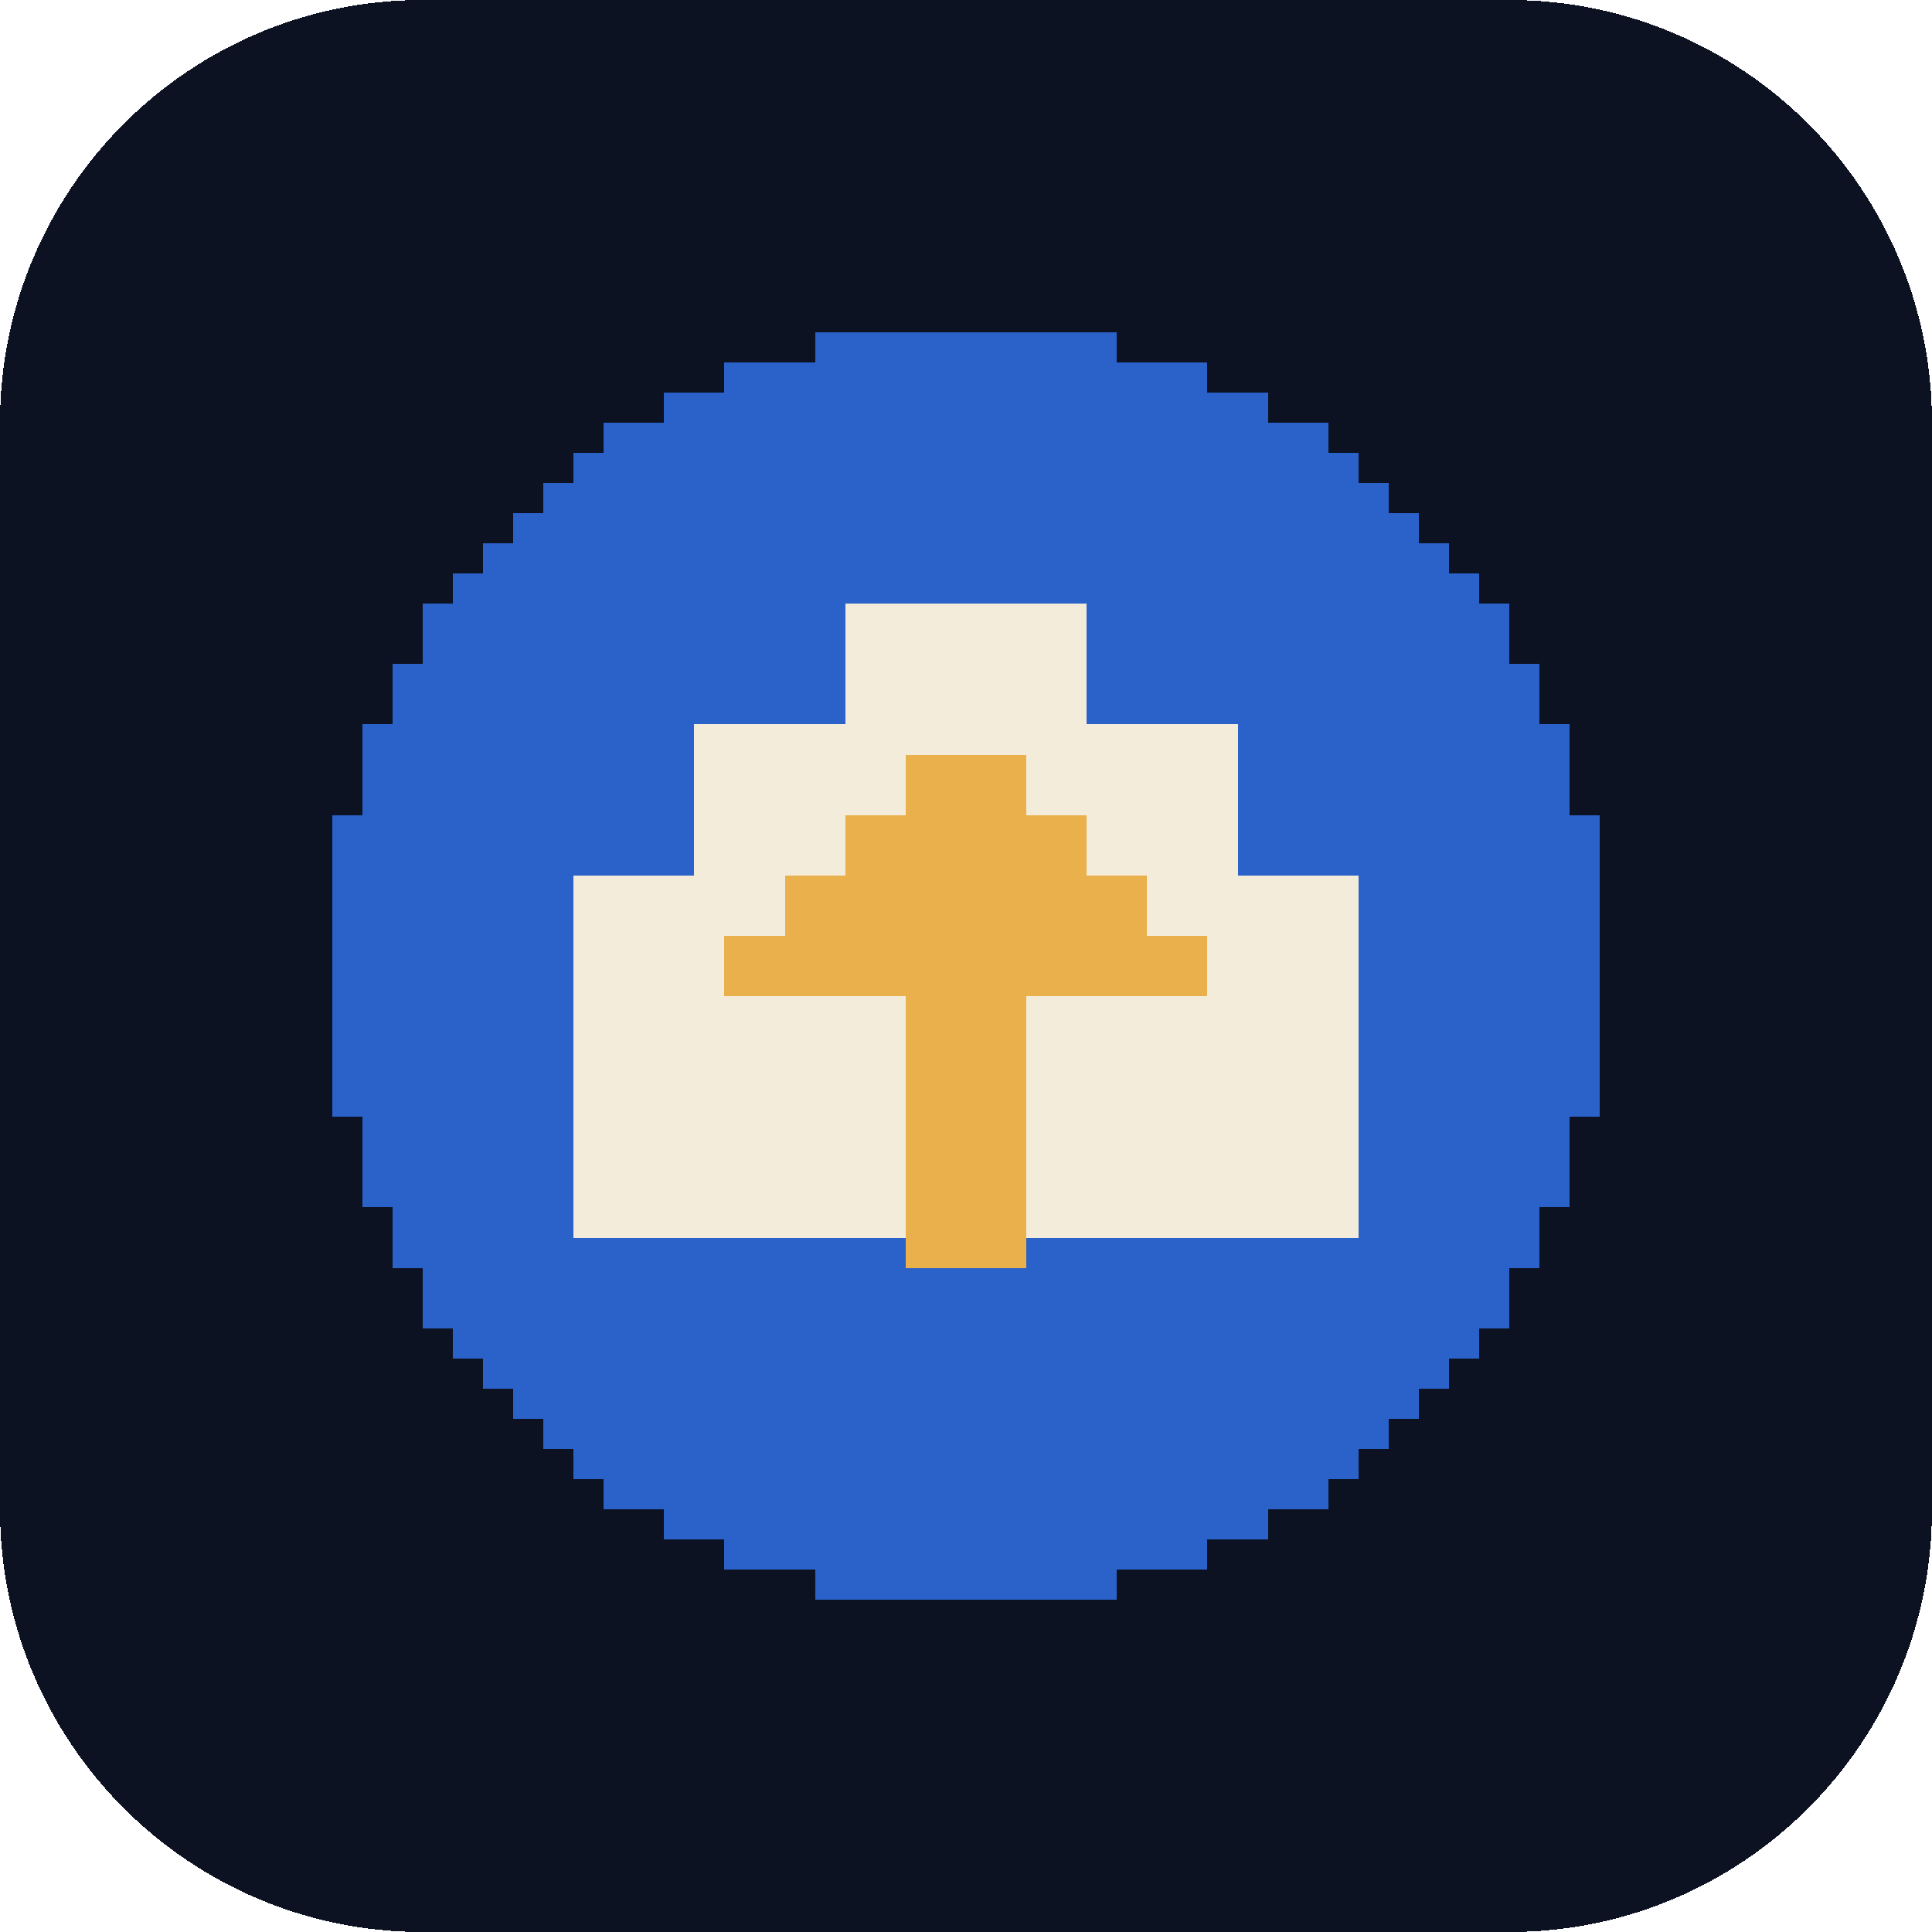
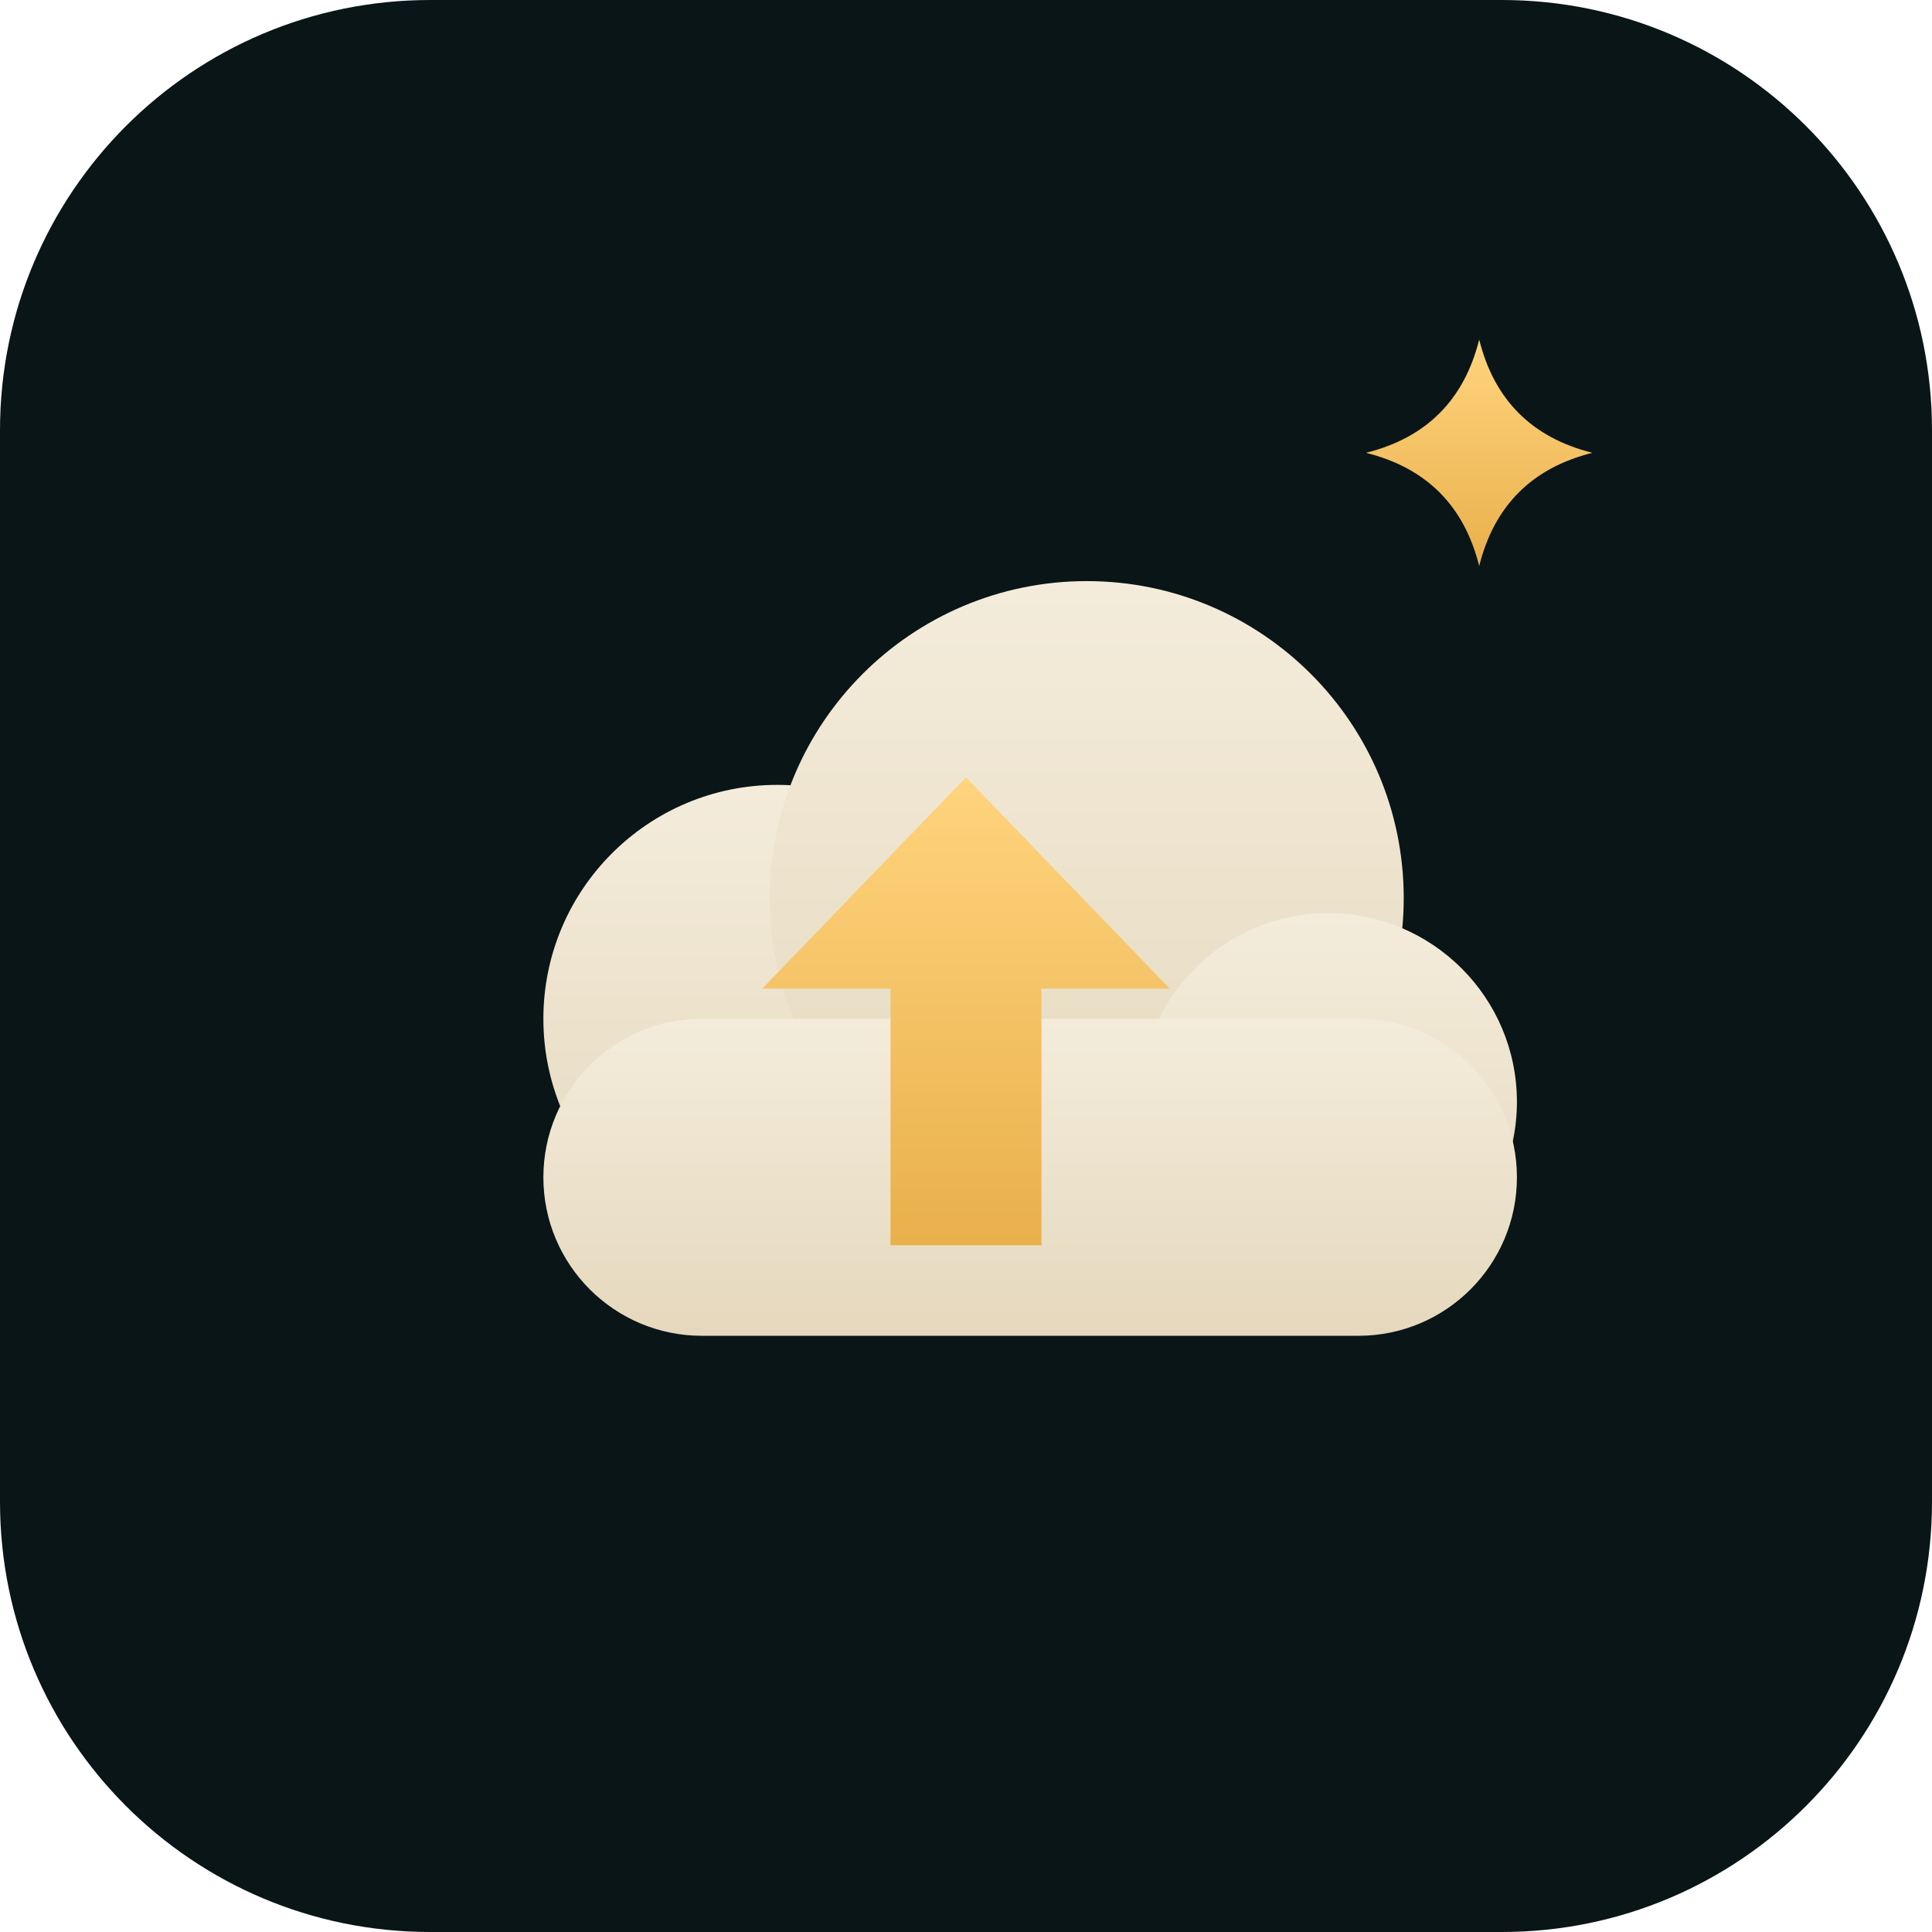
- <svg xmlns="http://www.w3.org/2000/svg" viewBox="0 0 64 64" width="64" height="64" shape-rendering="crispEdges">
-   <rect width="64" height="64" rx="14" fill="#0c1222" />
-   <rect x="27" y="11" width="10" height="1" fill="#2a62c9" />
-   <rect x="24" y="12" width="16" height="1" fill="#2a62c9" />
-   <rect x="22" y="13" width="20" height="1" fill="#2a62c9" />
-   <rect x="20" y="14" width="24" height="1" fill="#2a62c9" />
-   <rect x="19" y="15" width="26" height="1" fill="#2a62c9" />
-   <rect x="18" y="16" width="28" height="1" fill="#2a62c9" />
-   <rect x="17" y="17" width="30" height="1" fill="#2a62c9" />
-   <rect x="16" y="18" width="32" height="1" fill="#2a62c9" />
-   <rect x="15" y="19" width="34" height="1" fill="#2a62c9" />
-   <rect x="14" y="20" width="36" height="2" fill="#2a62c9" />
-   <rect x="13" y="22" width="38" height="2" fill="#2a62c9" />
-   <rect x="12" y="24" width="40" height="3" fill="#2a62c9" />
-   <rect x="11" y="27" width="42" height="10" fill="#2a62c9" />
-   <rect x="12" y="37" width="40" height="3" fill="#2a62c9" />
-   <rect x="13" y="40" width="38" height="2" fill="#2a62c9" />
-   <rect x="14" y="42" width="36" height="2" fill="#2a62c9" />
-   <rect x="15" y="44" width="34" height="1" fill="#2a62c9" />
-   <rect x="16" y="45" width="32" height="1" fill="#2a62c9" />
-   <rect x="17" y="46" width="30" height="1" fill="#2a62c9" />
-   <rect x="18" y="47" width="28" height="1" fill="#2a62c9" />
-   <rect x="19" y="48" width="26" height="1" fill="#2a62c9" />
-   <rect x="20" y="49" width="24" height="1" fill="#2a62c9" />
-   <rect x="22" y="50" width="20" height="1" fill="#2a62c9" />
-   <rect x="24" y="51" width="16" height="1" fill="#2a62c9" />
-   <rect x="27" y="52" width="10" height="1" fill="#2a62c9" />
-   <rect x="19" y="29" width="26" height="12" fill="#f4ecdb" />
-   <rect x="23" y="24" width="18" height="6" fill="#f4ecdb" />
-   <rect x="28" y="20" width="8" height="5" fill="#f4ecdb" />
-   <rect x="30" y="33" width="4" height="9" fill="#e9b04b" />
-   <rect x="24" y="31" width="16" height="2" fill="#e9b04b" />
-   <rect x="26" y="29" width="12" height="2" fill="#e9b04b" />
-   <rect x="28" y="27" width="8" height="2" fill="#e9b04b" />
-   <rect x="30" y="25" width="4" height="2" fill="#e9b04b" />
+ <svg xmlns="http://www.w3.org/2000/svg" viewBox="0 0 512 512" width="512" height="512">
+   <defs>
+     <linearGradient id="front" x1="0" y1="0" x2="0" y2="1">
+       <stop offset="0" stop-color="#3bb3c3" />
+       <stop offset="1" stop-color="#1c8c9e" />
+     </linearGradient>
+     <linearGradient id="fold" x1="0" y1="0" x2="0" y2="1">
+       <stop offset="0" stop-color="#1c8c9e" />
+       <stop offset="1" stop-color="#116674" />
+     </linearGradient>
+     <linearGradient id="gold" x1="0" y1="0" x2="0" y2="1">
+       <stop offset="0" stop-color="#ffd47e" />
+       <stop offset="1" stop-color="#e9b04b" />
+     </linearGradient>
+     <linearGradient id="page" x1="0" y1="0" x2="0" y2="1">
+       <stop offset="0" stop-color="#f4ecdb" />
+       <stop offset="1" stop-color="#e5d8bd" />
+     </linearGradient>
+   </defs>
+   <rect width="512" height="512" rx="114" fill="#0a1518" />
+   <circle cx="206" cy="270" r="62" fill="url(#page)" />
+   <circle cx="288" cy="238" r="84" fill="url(#page)" />
+   <circle cx="352" cy="292" r="50" fill="url(#page)" />
+   <rect x="144" y="270" width="258" height="84" rx="42" fill="url(#page)" />
+   <path d="M256 206 L310 262 L276 262 L276 330 L236 330 L236 262 L202 262 Z" fill="url(#gold)" />
+   <path d="M392 90 Q398 114 422 120Q398 126 392 150Q386 126 362 120Q386 114 392 90Z" fill="url(#gold)" />
</svg>
